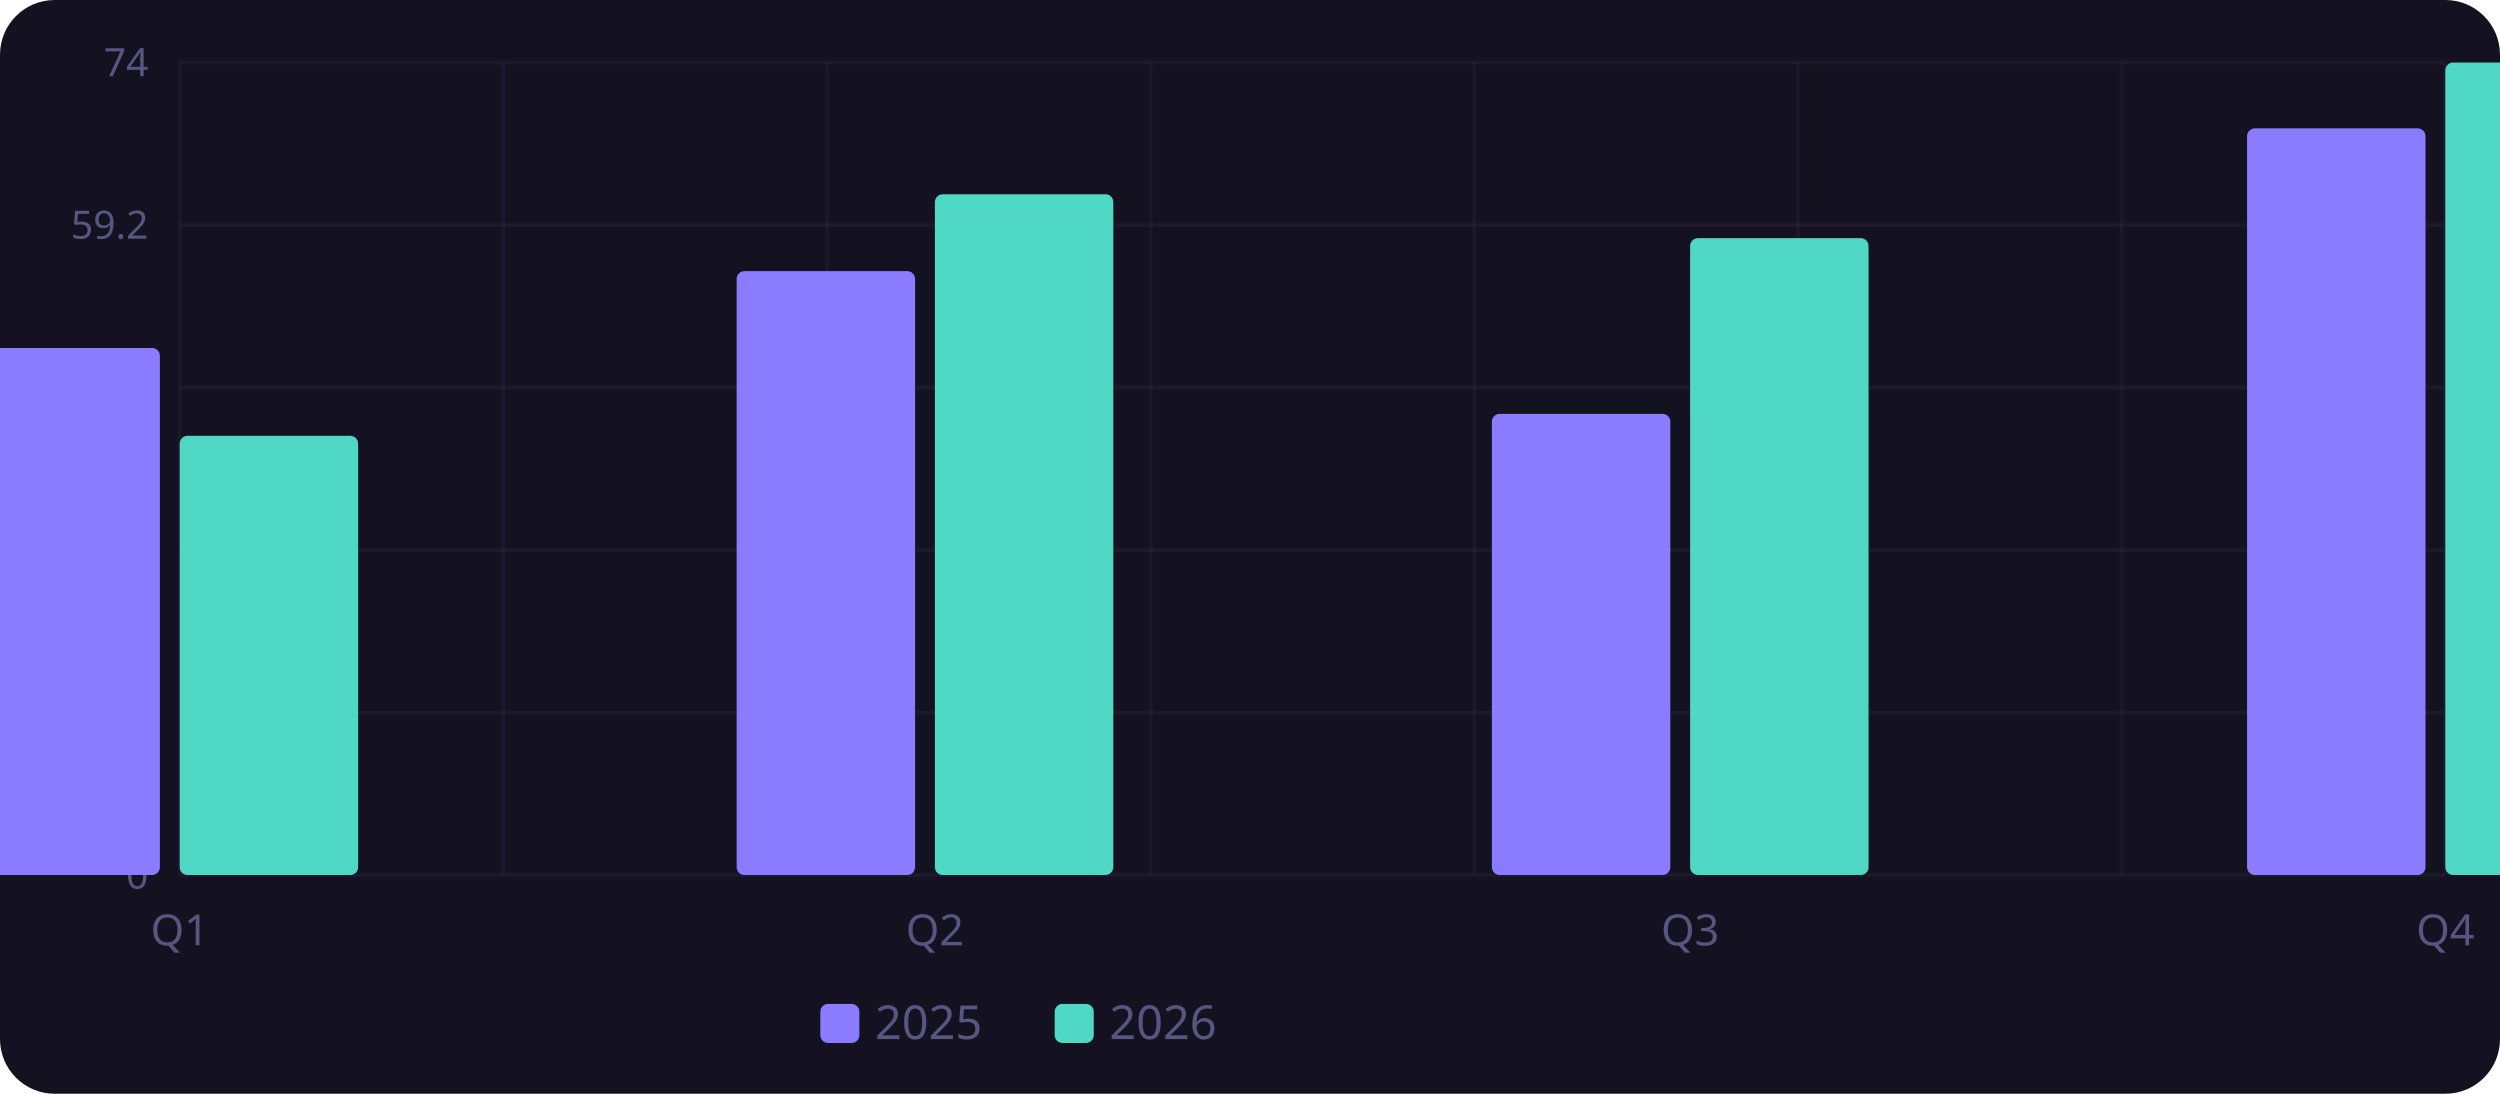
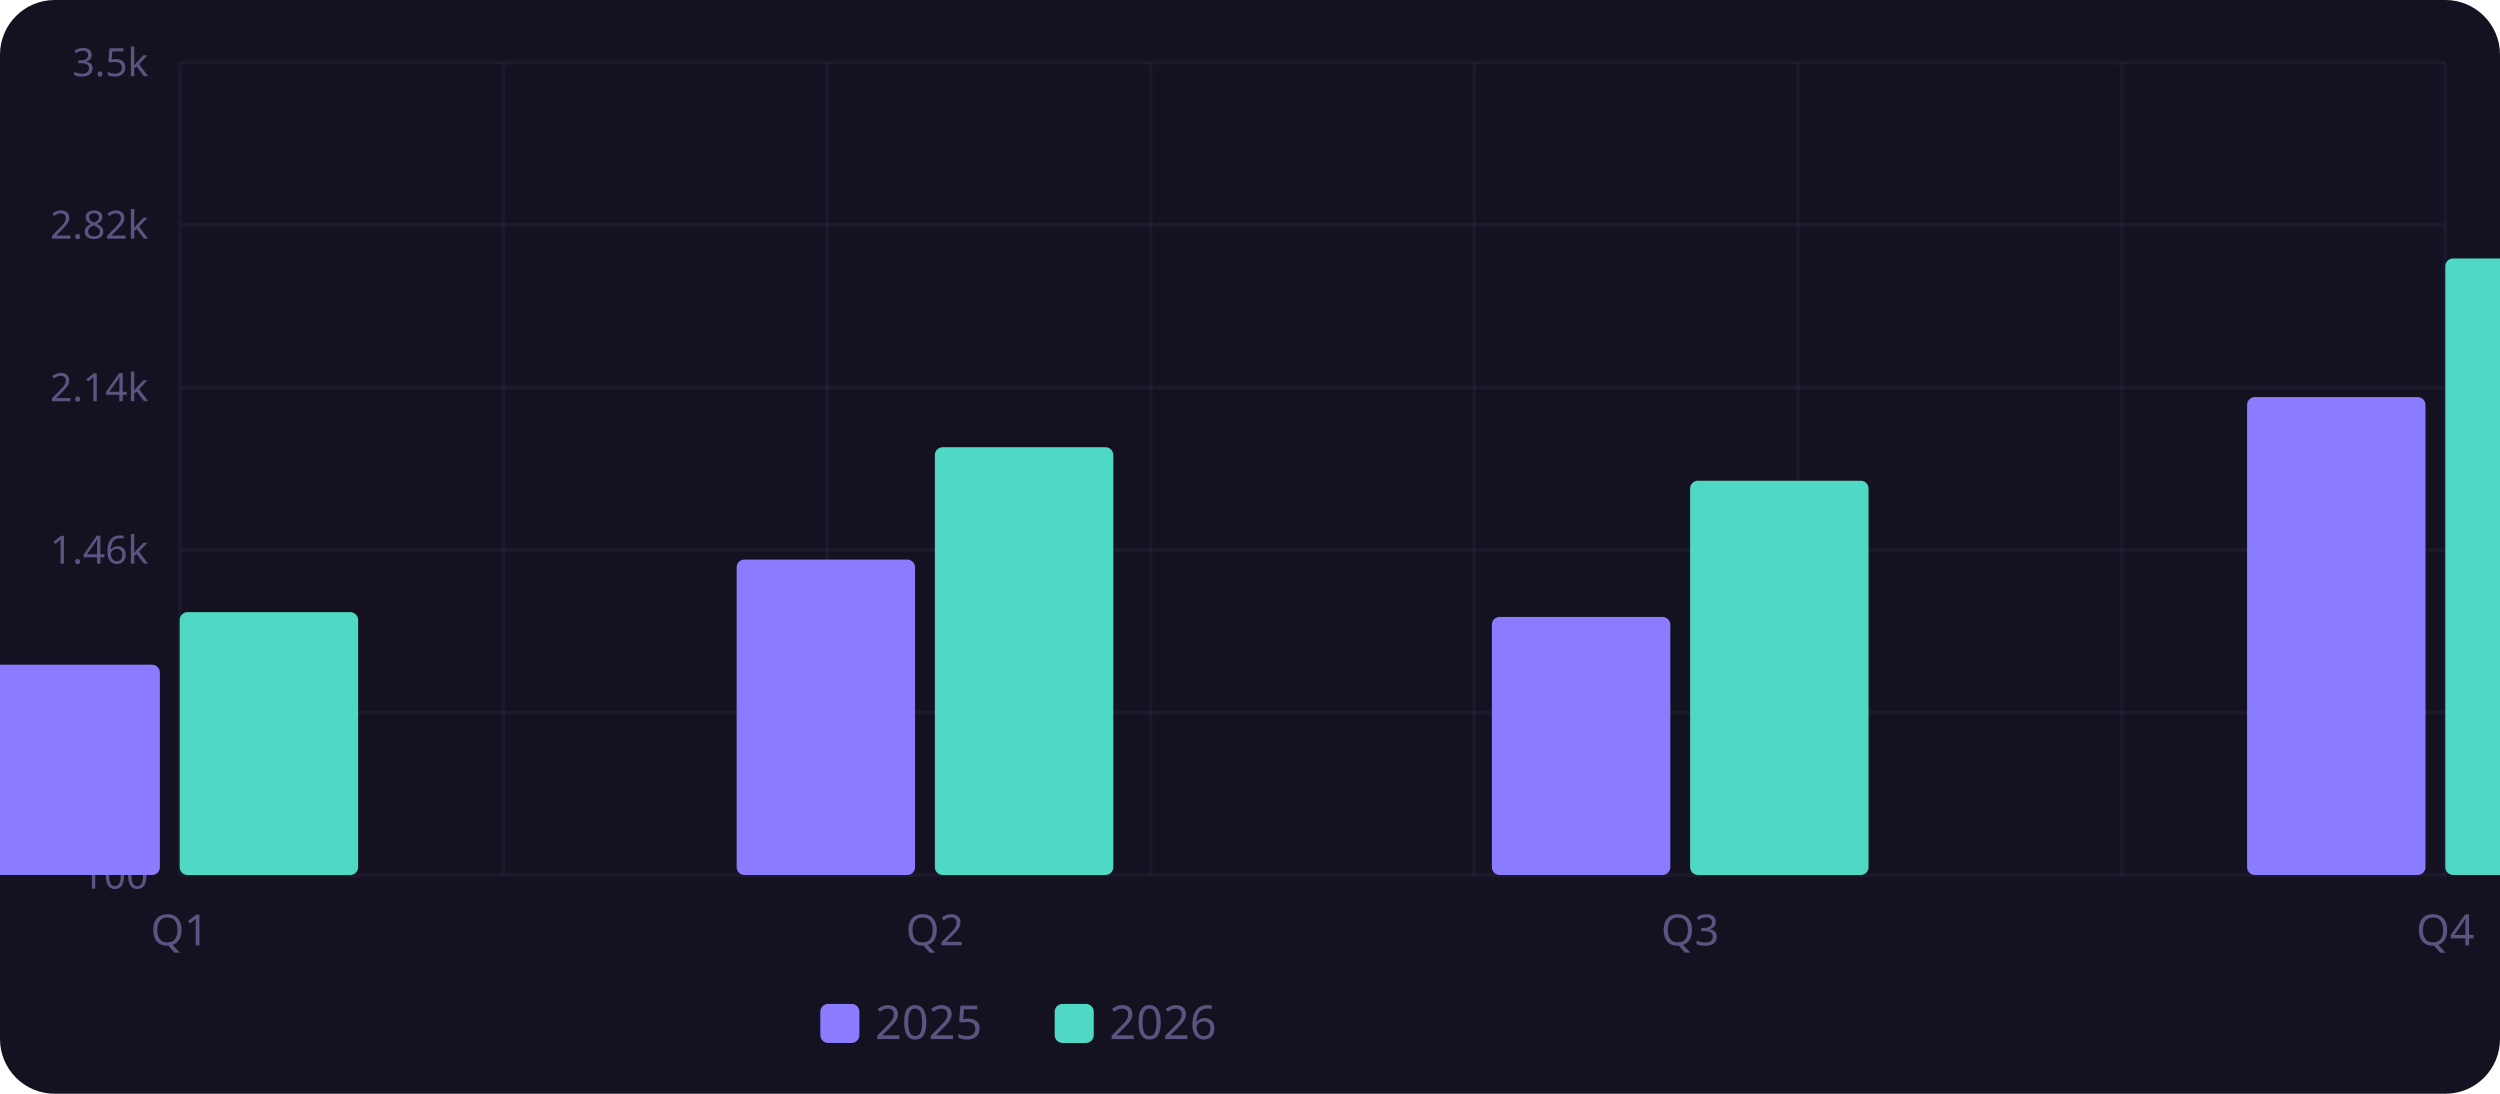
<svg xmlns="http://www.w3.org/2000/svg" width="640" height="280" viewBox="0 0 640 280">
  <rect x="0" y="0" width="640" height="280" rx="14" fill="#141120" />
  <line x1="46" y1="16" x2="626" y2="16" stroke="#5a5580" stroke-width="1" opacity="0.12" />
  <line x1="46" y1="57.6" x2="626" y2="57.6" stroke="#5a5580" stroke-width="1" opacity="0.12" />
  <line x1="46" y1="99.2" x2="626" y2="99.2" stroke="#5a5580" stroke-width="1" opacity="0.12" />
  <line x1="46" y1="140.8" x2="626" y2="140.8" stroke="#5a5580" stroke-width="1" opacity="0.12" />
  <line x1="46" y1="182.4" x2="626" y2="182.4" stroke="#5a5580" stroke-width="1" opacity="0.12" />
  <line x1="46" y1="224" x2="626" y2="224" stroke="#5a5580" stroke-width="1" opacity="0.12" />
  <line x1="46" y1="16" x2="46" y2="224" stroke="#4a4490" stroke-width="1" opacity="0.12" />
  <line x1="128.86" y1="16" x2="128.86" y2="224" stroke="#4a4490" stroke-width="1" opacity="0.12" />
  <line x1="211.71" y1="16" x2="211.71" y2="224" stroke="#4a4490" stroke-width="1" opacity="0.12" />
  <line x1="294.57" y1="16" x2="294.57" y2="224" stroke="#4a4490" stroke-width="1" opacity="0.12" />
  <line x1="377.43" y1="16" x2="377.43" y2="224" stroke="#4a4490" stroke-width="1" opacity="0.12" />
  <line x1="460.29" y1="16" x2="460.29" y2="224" stroke="#4a4490" stroke-width="1" opacity="0.12" />
  <line x1="543.14" y1="16" x2="543.14" y2="224" stroke="#4a4490" stroke-width="1" opacity="0.12" />
  <line x1="626" y1="16" x2="626" y2="224" stroke="#4a4490" stroke-width="1" opacity="0.12" />
-   <text x="38" y="19.5" font-size="10" fill="#5a5580" font-family="sans-serif" text-anchor="end">74</text>
-   <text x="38" y="61.1" font-size="10" fill="#5a5580" font-family="sans-serif" text-anchor="end">59.2</text>
-   <text x="38" y="102.7" font-size="10" fill="#5a5580" font-family="sans-serif" text-anchor="end">44.4</text>
-   <text x="38" y="144.3" font-size="10" fill="#5a5580" font-family="sans-serif" text-anchor="end">29.6</text>
-   <text x="38" y="185.9" font-size="10" fill="#5a5580" font-family="sans-serif" text-anchor="end">14.8</text>
-   <text x="38" y="227.5" font-size="10" fill="#5a5580" font-family="sans-serif" text-anchor="end">0</text>
-   <rect x="-4.75" y="89.08" width="45.68" height="134.92" fill="#8b7bff" rx="2" />
-   <rect x="188.58" y="69.41" width="45.68" height="154.59" fill="#8b7bff" rx="2" />
-   <rect x="381.92" y="105.95" width="45.68" height="118.05" fill="#8b7bff" rx="2" />
-   <rect x="575.25" y="32.86" width="45.68" height="191.14" fill="#8b7bff" rx="2" />
-   <rect x="46" y="111.57" width="45.68" height="112.43" fill="#4fd8c4" rx="2" />
-   <rect x="239.33" y="49.73" width="45.68" height="174.27" fill="#4fd8c4" rx="2" />
-   <rect x="432.67" y="60.97" width="45.68" height="163.03" fill="#4fd8c4" rx="2" />
-   <rect x="626" y="16" width="45.68" height="208" fill="#4fd8c4" rx="2" />
+   <text x="38" y="19.5" font-size="10" fill="#5a5580" font-family="sans-serif" text-anchor="end">3.5k</text>
+   <text x="38" y="61.1" font-size="10" fill="#5a5580" font-family="sans-serif" text-anchor="end">2.82k</text>
+   <text x="38" y="102.7" font-size="10" fill="#5a5580" font-family="sans-serif" text-anchor="end">2.14k</text>
+   <text x="38" y="144.3" font-size="10" fill="#5a5580" font-family="sans-serif" text-anchor="end">1.46k</text>
+   <text x="38" y="185.9" font-size="10" fill="#5a5580" font-family="sans-serif" text-anchor="end">780</text>
+   <text x="38" y="227.5" font-size="10" fill="#5a5580" font-family="sans-serif" text-anchor="end">100</text>
+   <rect x="-4.75" y="170.16" width="45.68" height="53.84" fill="#8b7bff" rx="2" />
+   <rect x="188.58" y="143.25" width="45.68" height="80.75" fill="#8b7bff" rx="2" />
+   <rect x="381.92" y="157.93" width="45.68" height="66.07" fill="#8b7bff" rx="2" />
+   <rect x="575.25" y="101.65" width="45.68" height="122.35" fill="#8b7bff" rx="2" />
+   <rect x="46" y="156.71" width="45.68" height="67.29" fill="#4fd8c4" rx="2" />
+   <rect x="239.33" y="114.49" width="45.68" height="109.51" fill="#4fd8c4" rx="2" />
+   <rect x="432.67" y="123.06" width="45.68" height="100.94" fill="#4fd8c4" rx="2" />
+   <rect x="626" y="66.16" width="45.68" height="157.84" fill="#4fd8c4" rx="2" />
  <text x="46" y="242" font-size="11" fill="#5a5580" font-family="sans-serif" text-anchor="middle">Q1</text>
  <text x="239.33" y="242" font-size="11" fill="#5a5580" font-family="sans-serif" text-anchor="middle">Q2</text>
  <text x="432.67" y="242" font-size="11" fill="#5a5580" font-family="sans-serif" text-anchor="middle">Q3</text>
  <text x="626" y="242" font-size="11" fill="#5a5580" font-family="sans-serif" text-anchor="middle">Q4</text>
  <rect x="210" y="257" width="10" height="10" rx="2" fill="#8b7bff" />
  <text x="224" y="266" font-size="12" fill="#5a5580" font-family="sans-serif">2025</text>
  <rect x="270" y="257" width="10" height="10" rx="2" fill="#4fd8c4" />
  <text x="284" y="266" font-size="12" fill="#5a5580" font-family="sans-serif">2026</text>
</svg>
